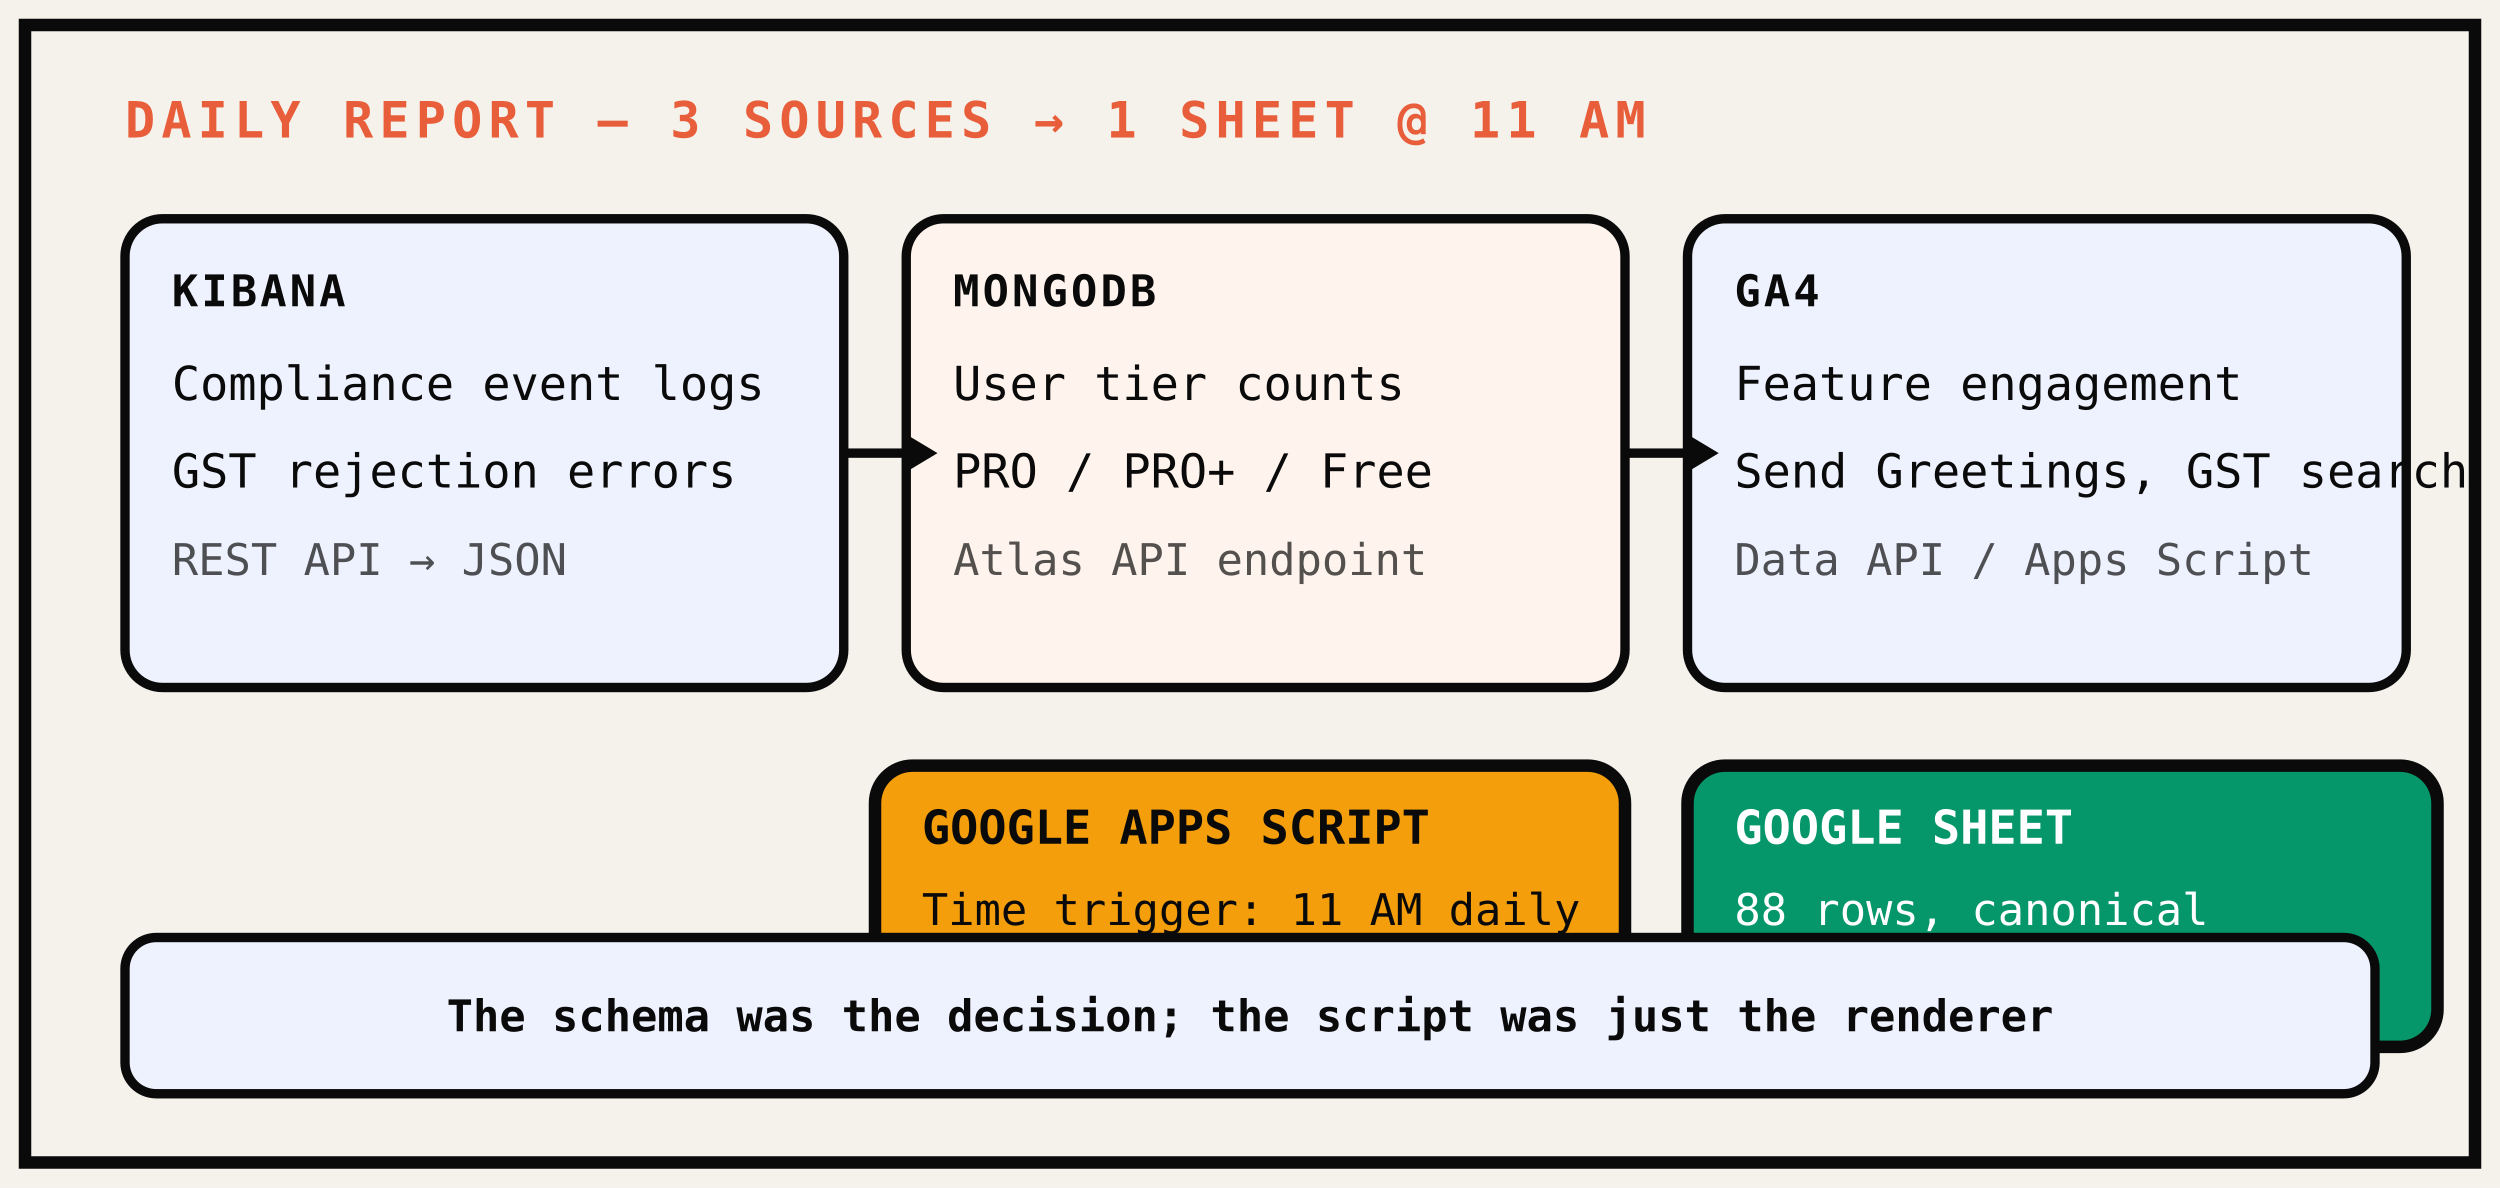
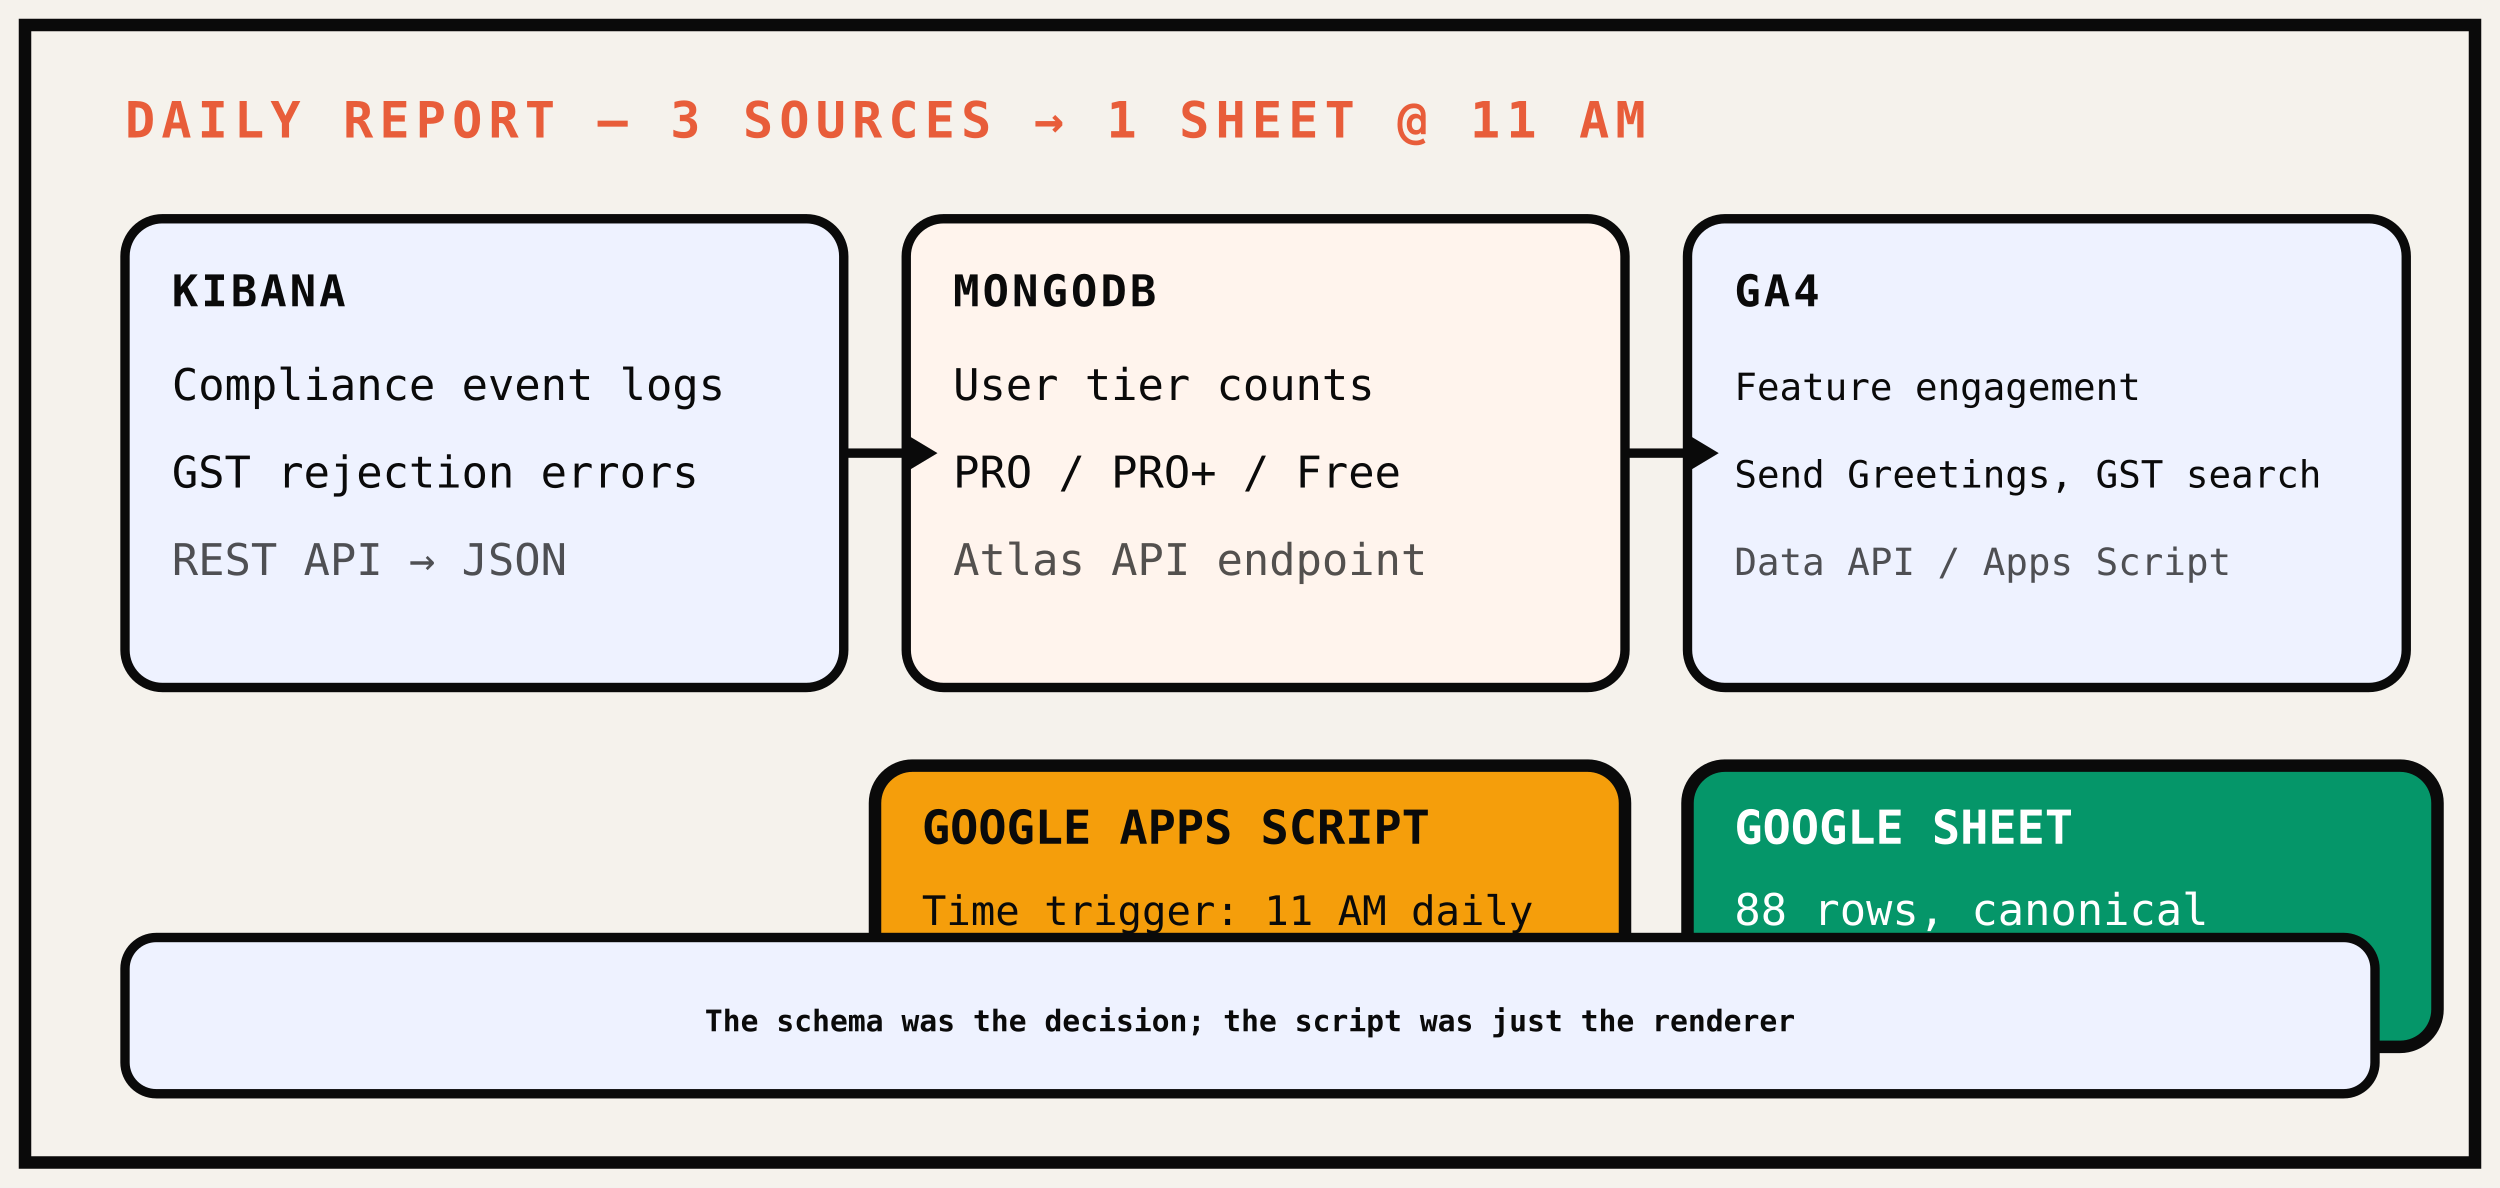
<svg xmlns="http://www.w3.org/2000/svg" viewBox="0 0 800 380" preserveAspectRatio="xMidYMid meet" font-family="ui-monospace, SFMono-Regular, Menlo, monospace">
  <rect width="800" height="380" fill="#F5F2EC" />
  <rect x="8" y="8" width="784" height="364" fill="none" stroke="#0A0A0A" stroke-width="4" />
  <text x="40" y="44" font-size="16" font-weight="bold" fill="#E85D3A" letter-spacing="2">DAILY REPORT — 3 SOURCES → 1 SHEET @ 11 AM</text>
  <rect x="40" y="70" width="230" height="150" rx="12" fill="#EEF2FF" stroke="#0A0A0A" stroke-width="3" />
  <text x="55" y="98" font-size="14" font-weight="bold" fill="#0A0A0A" letter-spacing="1">KIBANA</text>
-   <text x="55" y="128" font-size="15" fill="#0A0A0A">Compliance event logs</text>
-   <text x="55" y="156" font-size="15" fill="#0A0A0A">GST rejection errors</text>
+   <text x="55" y="128" font-size="14" fill="#0A0A0A">Compliance event logs</text>
+   <text x="55" y="156" font-size="14" fill="#0A0A0A">GST rejection errors</text>
  <text x="55" y="184" font-size="14" fill="#0A0A0A" opacity="0.7">REST API → JSON</text>
  <rect x="290" y="70" width="230" height="150" rx="12" fill="#FFF4ED" stroke="#0A0A0A" stroke-width="3" />
  <text x="305" y="98" font-size="14" font-weight="bold" fill="#0A0A0A" letter-spacing="1">MONGODB</text>
-   <text x="305" y="128" font-size="15" fill="#0A0A0A">User tier counts</text>
-   <text x="305" y="156" font-size="15" fill="#0A0A0A">PRO / PRO+ / Free</text>
+   <text x="305" y="128" font-size="14" fill="#0A0A0A">User tier counts</text>
+   <text x="305" y="156" font-size="14" fill="#0A0A0A">PRO / PRO+ / Free</text>
  <text x="305" y="184" font-size="14" fill="#0A0A0A" opacity="0.7">Atlas API endpoint</text>
  <rect x="540" y="70" width="230" height="150" rx="12" fill="#EEF2FF" stroke="#0A0A0A" stroke-width="3" />
  <text x="555" y="98" font-size="14" font-weight="bold" fill="#0A0A0A" letter-spacing="1">GA4</text>
-   <text x="555" y="128" font-size="15" fill="#0A0A0A">Feature engagement</text>
-   <text x="555" y="156" font-size="15" fill="#0A0A0A">Send Greetings, GST search</text>
-   <text x="555" y="184" font-size="14" fill="#0A0A0A" opacity="0.7">Data API / Apps Script</text>
+   <text x="555" y="128" font-size="12" fill="#0A0A0A">Feature engagement</text>
+   <text x="555" y="156" font-size="12" fill="#0A0A0A">Send Greetings, GST search</text>
+   <text x="555" y="184" font-size="12" fill="#0A0A0A" opacity="0.7">Data API / Apps Script</text>
  <line x1="270" y1="145" x2="290" y2="145" stroke="#0A0A0A" stroke-width="3" />
  <polygon points="290,139 300,145 290,151" fill="#0A0A0A" />
  <line x1="520" y1="145" x2="540" y2="145" stroke="#0A0A0A" stroke-width="3" />
  <polygon points="540,139 550,145 540,151" fill="#0A0A0A" />
  <rect x="280" y="245" width="240" height="90" rx="12" fill="#F59E0B" stroke="#0A0A0A" stroke-width="4" />
  <text x="295" y="270" font-size="15" font-weight="bold" fill="#0A0A0A">GOOGLE APPS SCRIPT</text>
-   <text x="295" y="296" font-size="14" fill="#0A0A0A">Time trigger: 11 AM daily</text>
-   <text x="295" y="322" font-size="14" fill="#0A0A0A">Adapters → 1 schema</text>
+   <text x="295" y="296" font-size="13" fill="#0A0A0A">Time trigger: 11 AM daily</text>
+   <text x="295" y="322" font-size="13" fill="#0A0A0A">Adapters → 1 schema</text>
  <rect x="540" y="245" width="240" height="90" rx="12" fill="#059669" stroke="#0A0A0A" stroke-width="4" />
  <text x="555" y="270" font-size="15" font-weight="bold" fill="#FFFFFF">GOOGLE SHEET</text>
  <text x="555" y="296" font-size="14" fill="#FFFFFF">88 rows, canonical</text>
  <text x="555" y="322" font-size="14" fill="#FFFFFF">Auto @ 11 AM</text>
  <rect x="40" y="300" width="720" height="50" rx="10" fill="#EEF2FF" stroke="#0A0A0A" stroke-width="3" />
-   <text x="400" y="330" font-size="14" font-weight="bold" fill="#0A0A0A" text-anchor="middle">The schema was the decision; the script was just the renderer</text>
+   <text x="400" y="330" font-size="9.5" font-weight="bold" fill="#0A0A0A" text-anchor="middle">The schema was the decision; the script was just the renderer</text>
</svg>
